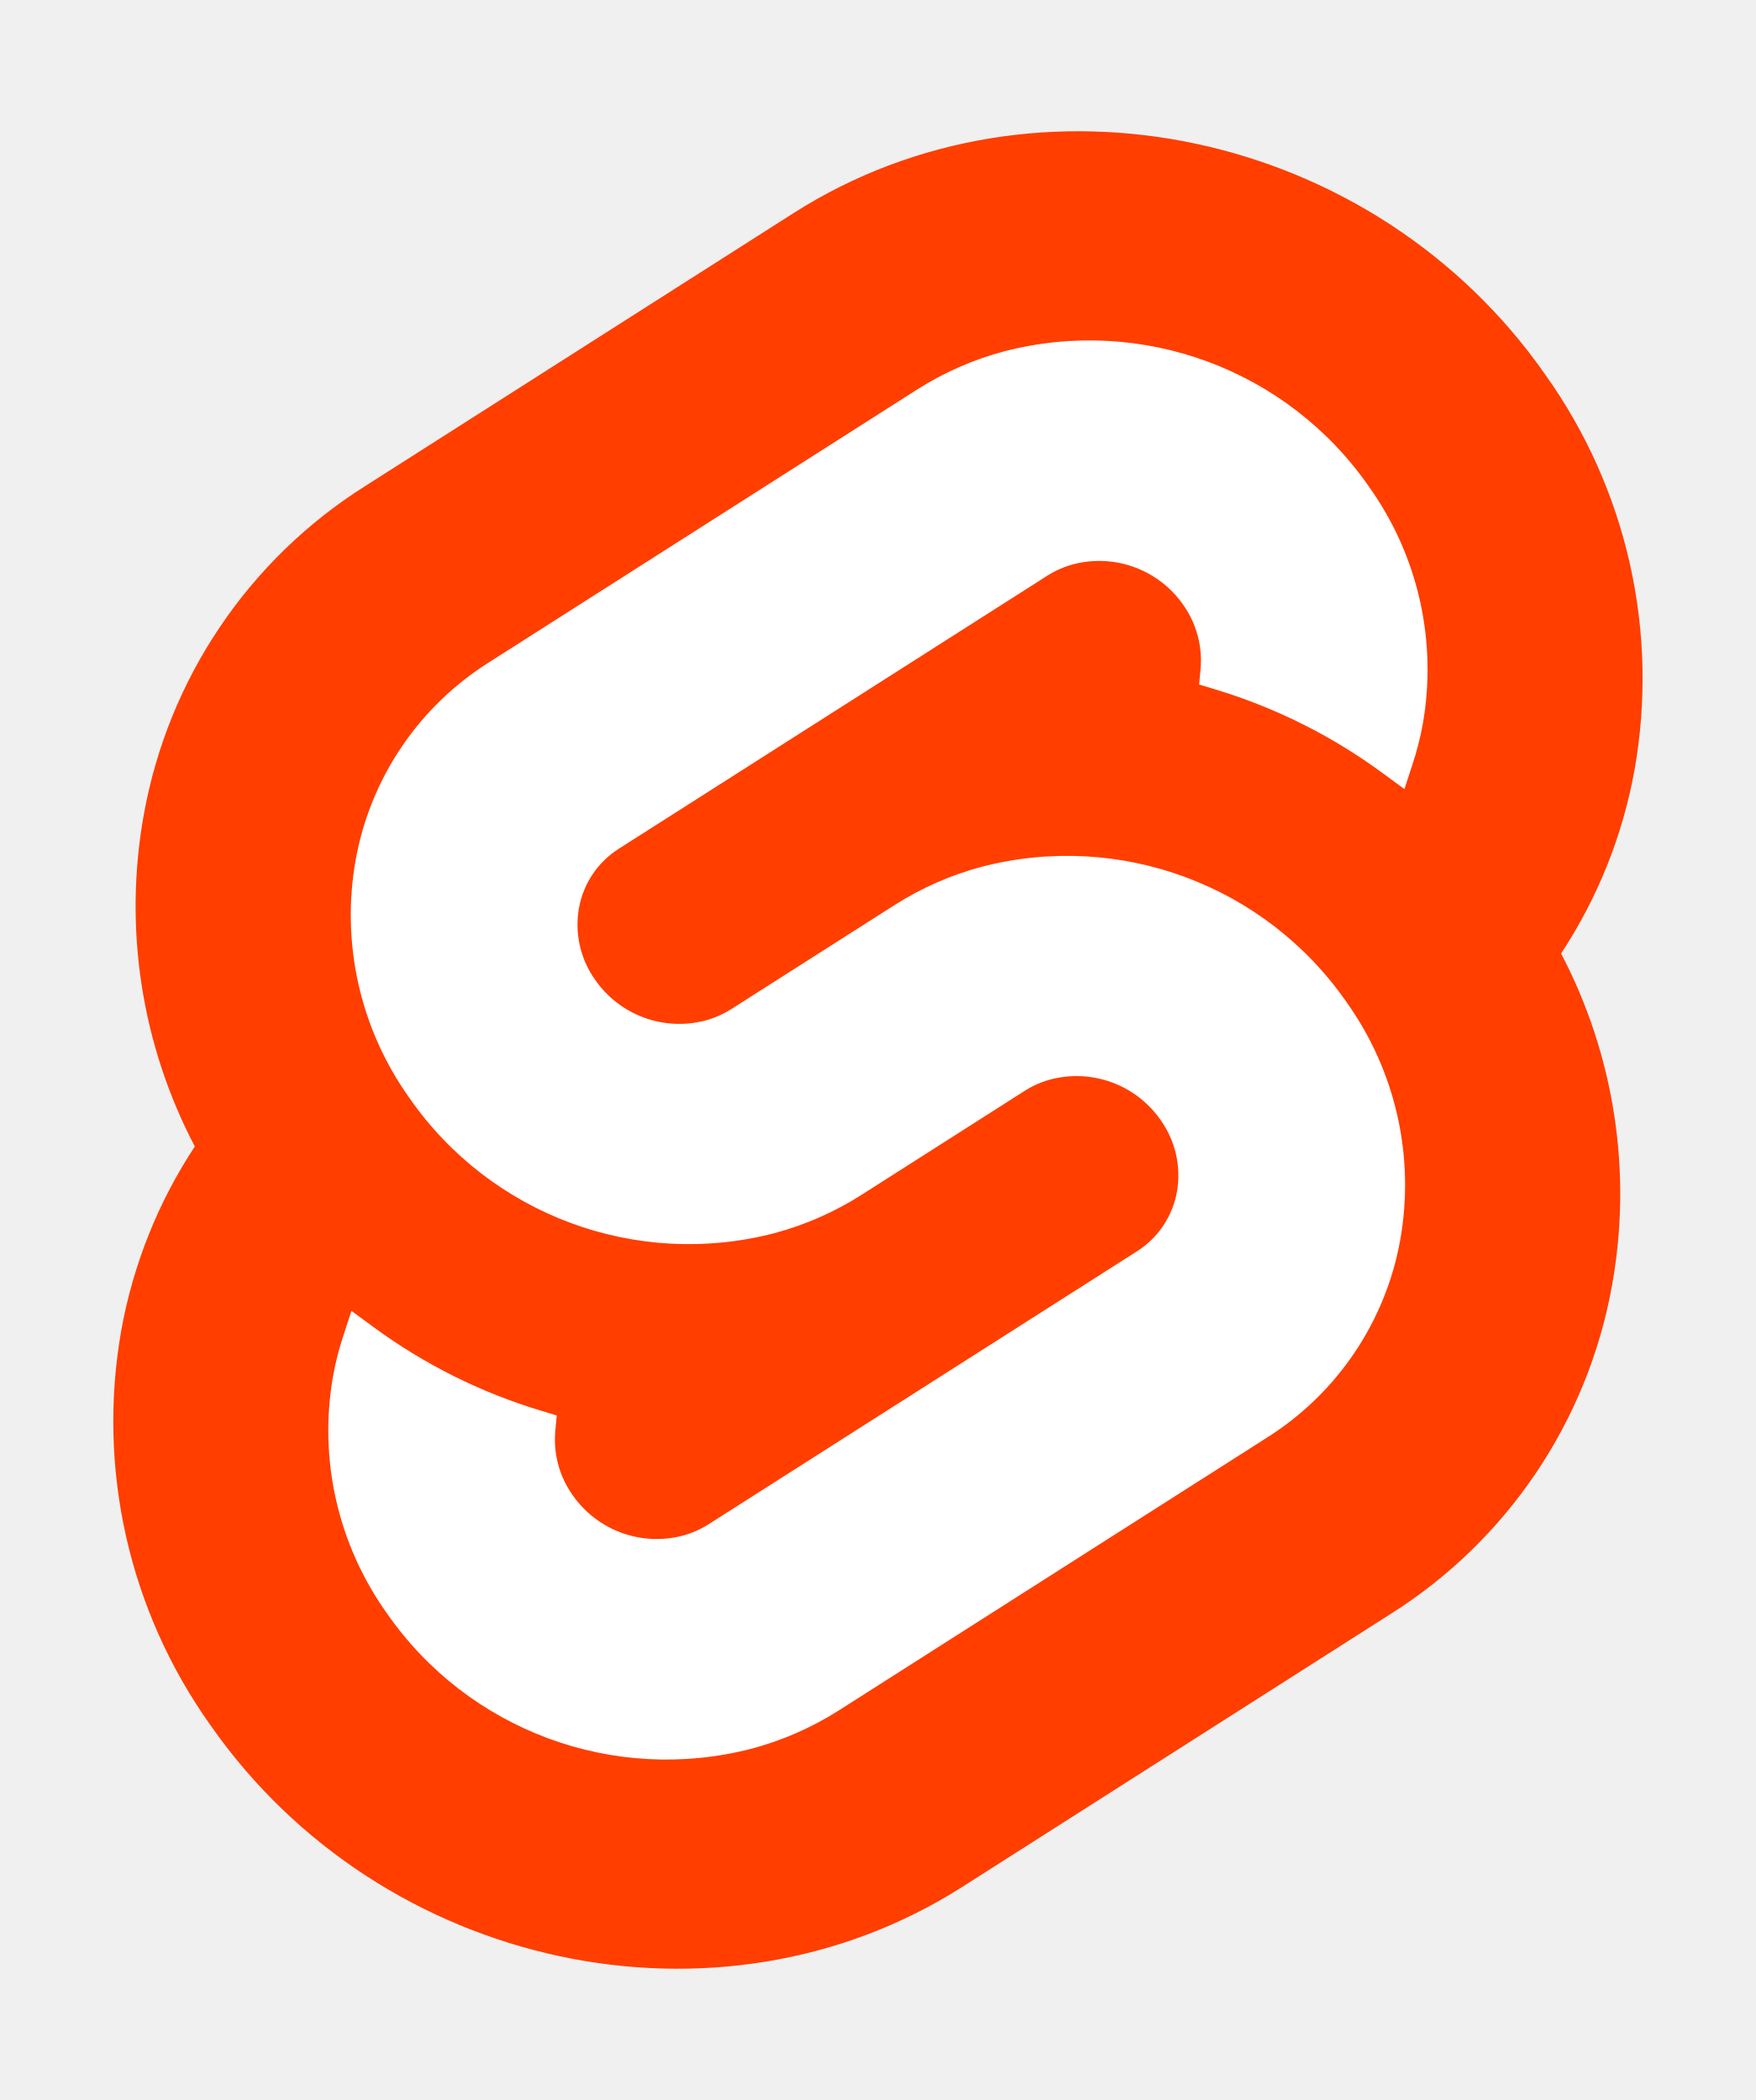
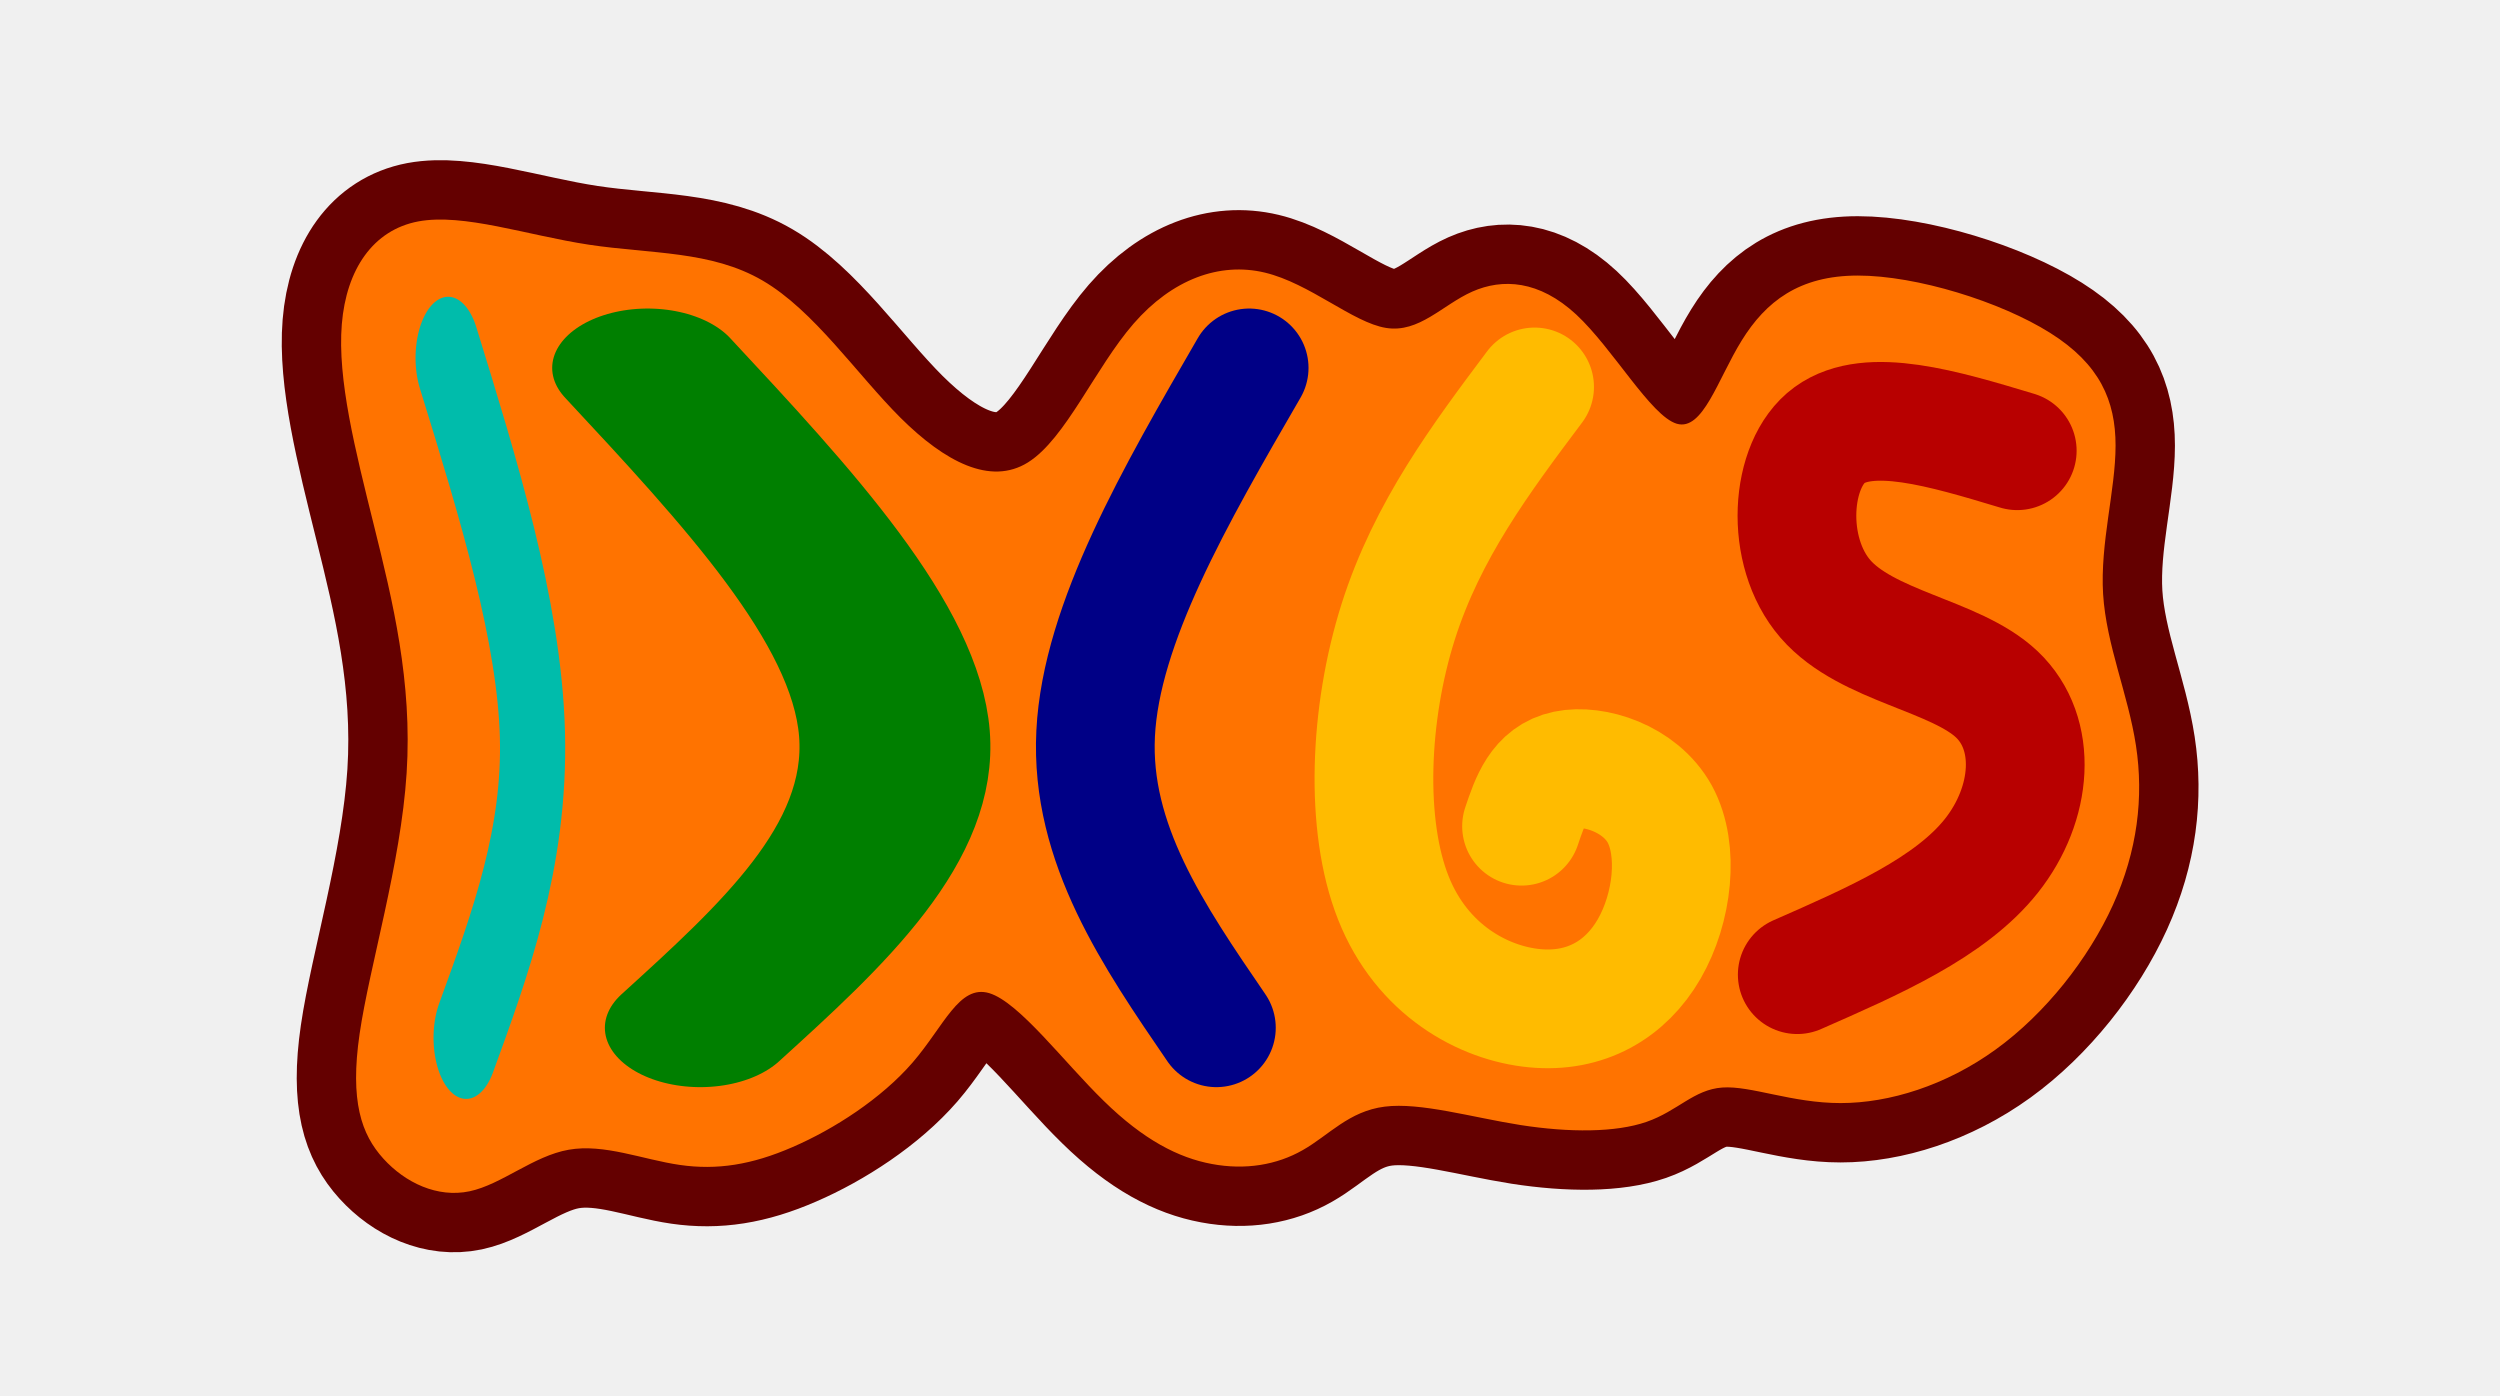
- <svg xmlns="http://www.w3.org/2000/svg" width="107" height="128" viewBox="0 0 107 128">
-   <path d="M94.157 22.819c-10.4-14.885-30.94-19.297-45.792-9.835L22.282 29.608A29.92 29.92 0 0 0 8.764 49.65a31.5 31.5 0 0 0 3.108 20.231 30 30 0 0 0-4.477 11.183 31.9 31.9 0 0 0 5.448 24.116c10.402 14.887 30.942 19.297 45.791 9.835l26.083-16.624A29.92 29.92 0 0 0 98.235 78.35a31.53 31.53 0 0 0-3.105-20.232 30 30 0 0 0 4.474-11.182 31.88 31.88 0 0 0-5.447-24.116" style="fill:#ff3e00" />
-   <path d="M45.817 106.582a20.72 20.72 0 0 1-22.237-8.243 19.17 19.17 0 0 1-3.277-14.503 18 18 0 0 1 .624-2.435l.49-1.498 1.337.981a33.6 33.6 0 0 0 10.203 5.098l.97.294-.09.968a5.85 5.85 0 0 0 1.052 3.878 6.24 6.24 0 0 0 6.695 2.485 5.8 5.8 0 0 0 1.603-.704L69.27 76.28a5.43 5.43 0 0 0 2.45-3.631 5.8 5.8 0 0 0-.987-4.371 6.24 6.24 0 0 0-6.698-2.487 5.7 5.7 0 0 0-1.6.704l-9.953 6.345a19 19 0 0 1-5.296 2.326 20.72 20.72 0 0 1-22.237-8.243 19.17 19.17 0 0 1-3.277-14.502 17.99 17.99 0 0 1 8.13-12.052l26.081-16.623a19 19 0 0 1 5.3-2.329 20.72 20.72 0 0 1 22.237 8.243 19.17 19.17 0 0 1 3.277 14.503 18 18 0 0 1-.624 2.435l-.49 1.498-1.337-.98a33.6 33.6 0 0 0-10.203-5.1l-.97-.294.09-.968a5.86 5.86 0 0 0-1.052-3.878 6.24 6.24 0 0 0-6.696-2.485 5.8 5.8 0 0 0-1.602.704L37.73 51.72a5.42 5.42 0 0 0-2.449 3.63 5.79 5.79 0 0 0 .986 4.372 6.24 6.24 0 0 0 6.698 2.486 5.8 5.8 0 0 0 1.602-.704l9.952-6.342a19 19 0 0 1 5.295-2.328 20.72 20.72 0 0 1 22.237 8.242 19.17 19.17 0 0 1 3.277 14.503 18 18 0 0 1-8.13 12.053l-26.081 16.622a19 19 0 0 1-5.3 2.328" style="fill:#fff" />
+ <svg xmlns="http://www.w3.org/2000/svg" width="21.057mm" height="11.756mm" viewBox="0 0 21.057 11.756" version="1.1" id="svg1" xml:space="preserve">
+   <defs id="defs1" />
+   <path style="fill:#ff7300;stroke:#640000;stroke-width:1;stroke-linecap:round;stroke-linejoin:bevel;paint-order:markers stroke fill;fill-opacity:1;stroke-opacity:1" d="M 3.523,1.865 C 3.143,1.937 2.917,2.268 2.879,2.731 c -0.038,0.464 0.113,1.059 0.271,1.696 0.158,0.637 0.324,1.315 0.275,2.084 -0.049,0.768 -0.313,1.627 -0.396,2.196 -0.083,0.569 0.015,0.848 0.2,1.052 0.185,0.204 0.456,0.332 0.726,0.275 0.27,-0.057 0.538,-0.298 0.835,-0.35 0.298,-0.053 0.625,0.083 0.936,0.128 0.311,0.045 0.605,5e-7 0.951,-0.151 C 7.024,9.511 7.423,9.254 7.687,8.949 7.951,8.643 8.079,8.29 8.332,8.365 c 0.252,0.076 0.629,0.581 0.965,0.908 0.335,0.328 0.629,0.479 0.91,0.531 0.281,0.053 0.548,0.008 0.766,-0.117 0.219,-0.124 0.388,-0.328 0.69,-0.366 0.301,-0.038 0.733,0.09 1.144,0.155 0.411,0.064 0.8,0.064 1.062,-0.027 0.262,-0.091 0.398,-0.272 0.638,-0.289 0.24,-0.017 0.585,0.131 0.996,0.131 0.411,-1.5e-6 0.887,-0.148 1.306,-0.451 0.419,-0.303 0.781,-0.763 0.988,-1.218 0.207,-0.456 0.26,-0.908 0.194,-1.341 -0.066,-0.433 -0.25,-0.848 -0.277,-1.277 -0.026,-0.43 0.105,-0.874 0.105,-1.251 -2e-6,-0.377 -0.132,-0.686 -0.551,-0.949 -0.419,-0.264 -1.126,-0.483 -1.62,-0.483 -0.494,2.1e-6 -0.775,0.219 -0.978,0.547 -0.203,0.328 -0.327,0.765 -0.547,0.701 C 13.905,3.504 13.588,2.939 13.276,2.649 12.963,2.359 12.654,2.344 12.401,2.456 12.149,2.568 11.953,2.807 11.674,2.762 11.395,2.717 11.033,2.387 10.653,2.296 10.272,2.205 9.873,2.353 9.548,2.726 9.224,3.099 8.975,3.697 8.658,3.895 8.342,4.092 7.958,3.889 7.586,3.52 7.215,3.15 6.856,2.615 6.423,2.363 5.989,2.11 5.482,2.14 4.96,2.061 4.439,1.982 3.904,1.794 3.523,1.865 Z" id="path9" />
+   <g id="layer1" transform="translate(-5.825994,-4.308971)" />
+   <g id="g6" transform="translate(3.500197,2.500054)">
+     <path style="fill:none;stroke:#00bcab;stroke-width:1;stroke-linecap:round;stroke-linejoin:bevel;paint-order:markers stroke fill;stroke-opacity:1" d="M 11.411,6.261 C 10.88,5.485 10.348,4.709 10.394,3.783 10.44,2.856 11.063,1.78 11.687,0.703" id="path4" transform="matrix(-0.549052,0,0,1.030245,6.691188,-0.2095995)" />
+     <path style="fill:none;stroke:#000086;stroke-width:1;stroke-linecap:round;stroke-linejoin:bevel;paint-order:markers stroke fill;stroke-opacity:1" d="M 11.411,6.261 C 10.88,5.485 10.348,4.709 10.394,3.783 10.44,2.856 11.063,1.78 11.687,0.703" id="path4-9" transform="translate(-4.665808,-0.1042806)" />
+     <path style="fill:none;stroke:#007f00;stroke-width:1;stroke-linecap:round;stroke-linejoin:bevel;paint-order:markers stroke fill;stroke-opacity:1" d="M 11.411,6.261 C 10.88,5.485 10.348,4.709 10.394,3.783 10.44,2.856 11.063,1.78 11.687,0.703" id="path4-4" transform="matrix(-1.607644,0,0,1,20.74312,-0.1042806)" />
+     <path style="fill:none;stroke:#ffbb00;stroke-width:1;stroke-linecap:round;stroke-linejoin:bevel;paint-order:markers stroke fill;stroke-opacity:1" d="m 15.827,5.223 c -0.452,0.603 -0.904,1.206 -1.149,1.978 -0.245,0.773 -0.283,1.715 -0.041,2.325 0.241,0.61 0.761,0.889 1.19,0.93 0.429,0.041 0.767,-0.156 0.965,-0.499 0.198,-0.343 0.255,-0.833 0.089,-1.137 C 16.713,8.518 16.323,8.4 16.092,8.448 15.861,8.496 15.789,8.709 15.717,8.923" id="path5" transform="translate(-6.401541,-4.463988)" />
+     <path style="fill:none;stroke:#b80000;stroke-width:1;stroke-linecap:round;stroke-linejoin:bevel;paint-order:markers stroke fill;stroke-opacity:1" d="m 19.169,6.107 c -0.624,-0.188 -1.247,-0.375 -1.581,-0.132 -0.334,0.243 -0.384,0.977 -0.035,1.38 0.348,0.402 1.094,0.473 1.444,0.804 0.349,0.331 0.301,0.922 -0.045,1.359 -0.346,0.437 -0.991,0.719 -1.636,1.002" id="path6" transform="translate(-5.678308,-4.810586)" />
+   </g>
</svg>
